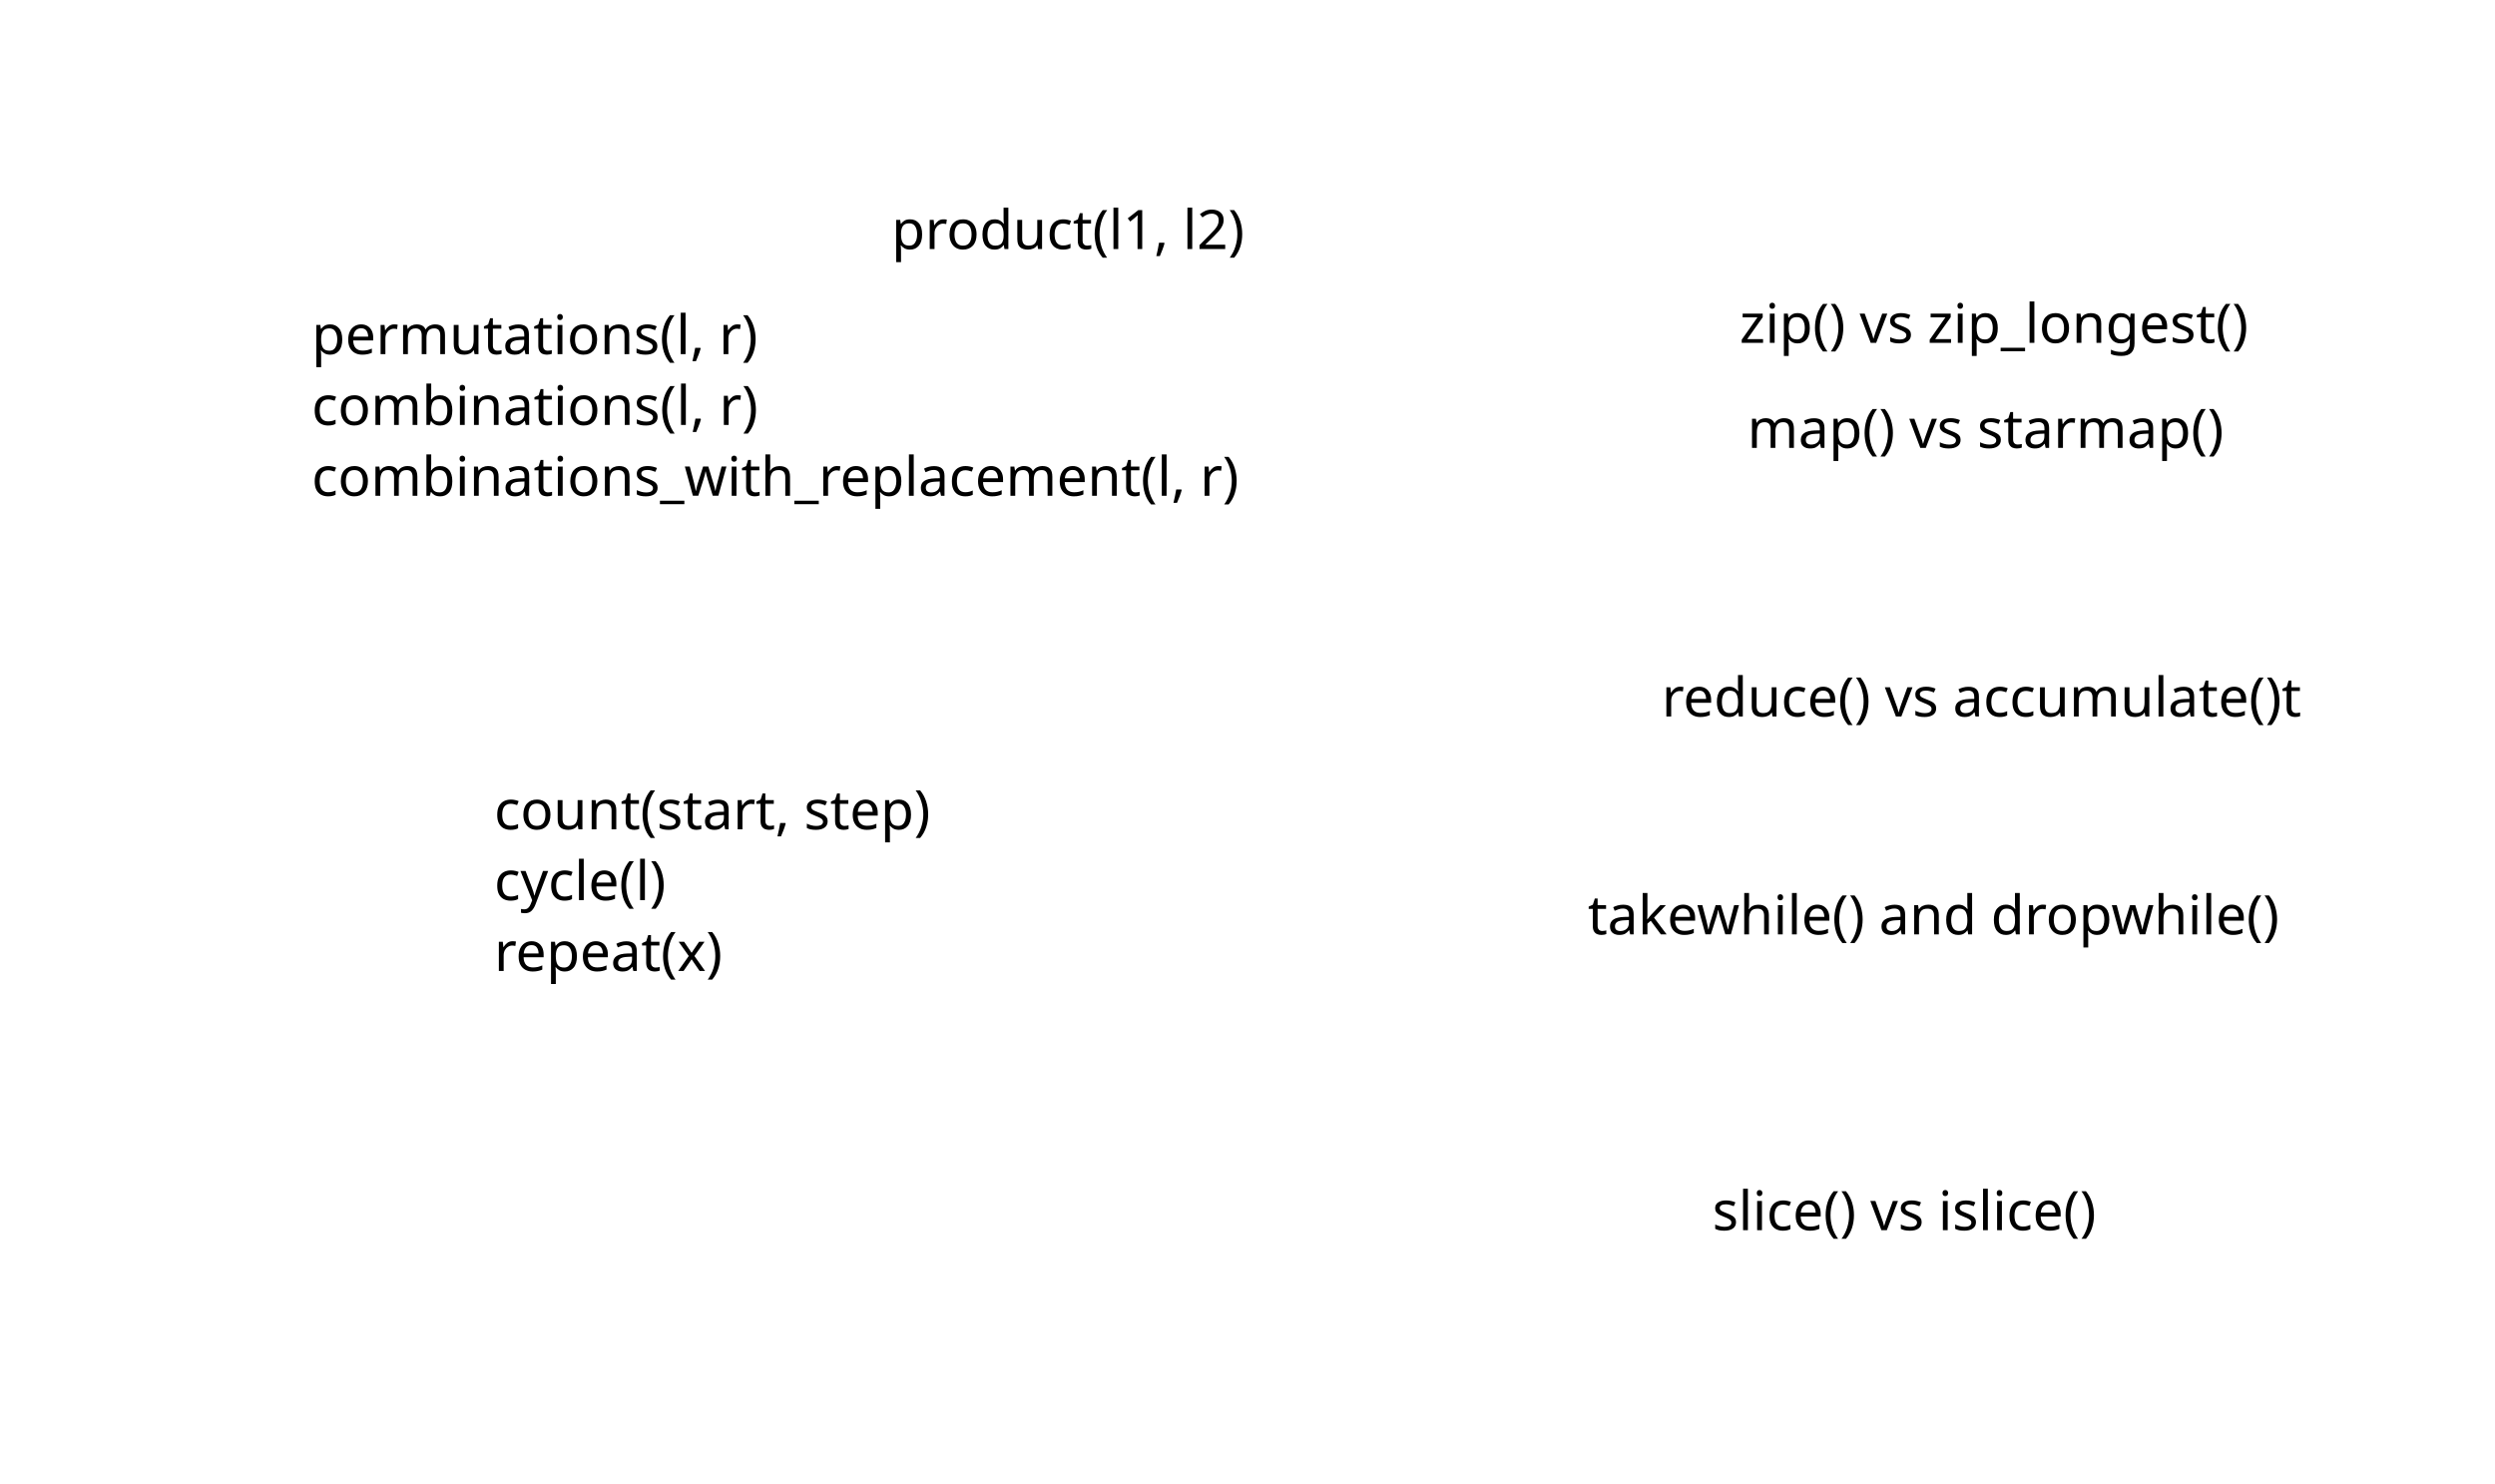
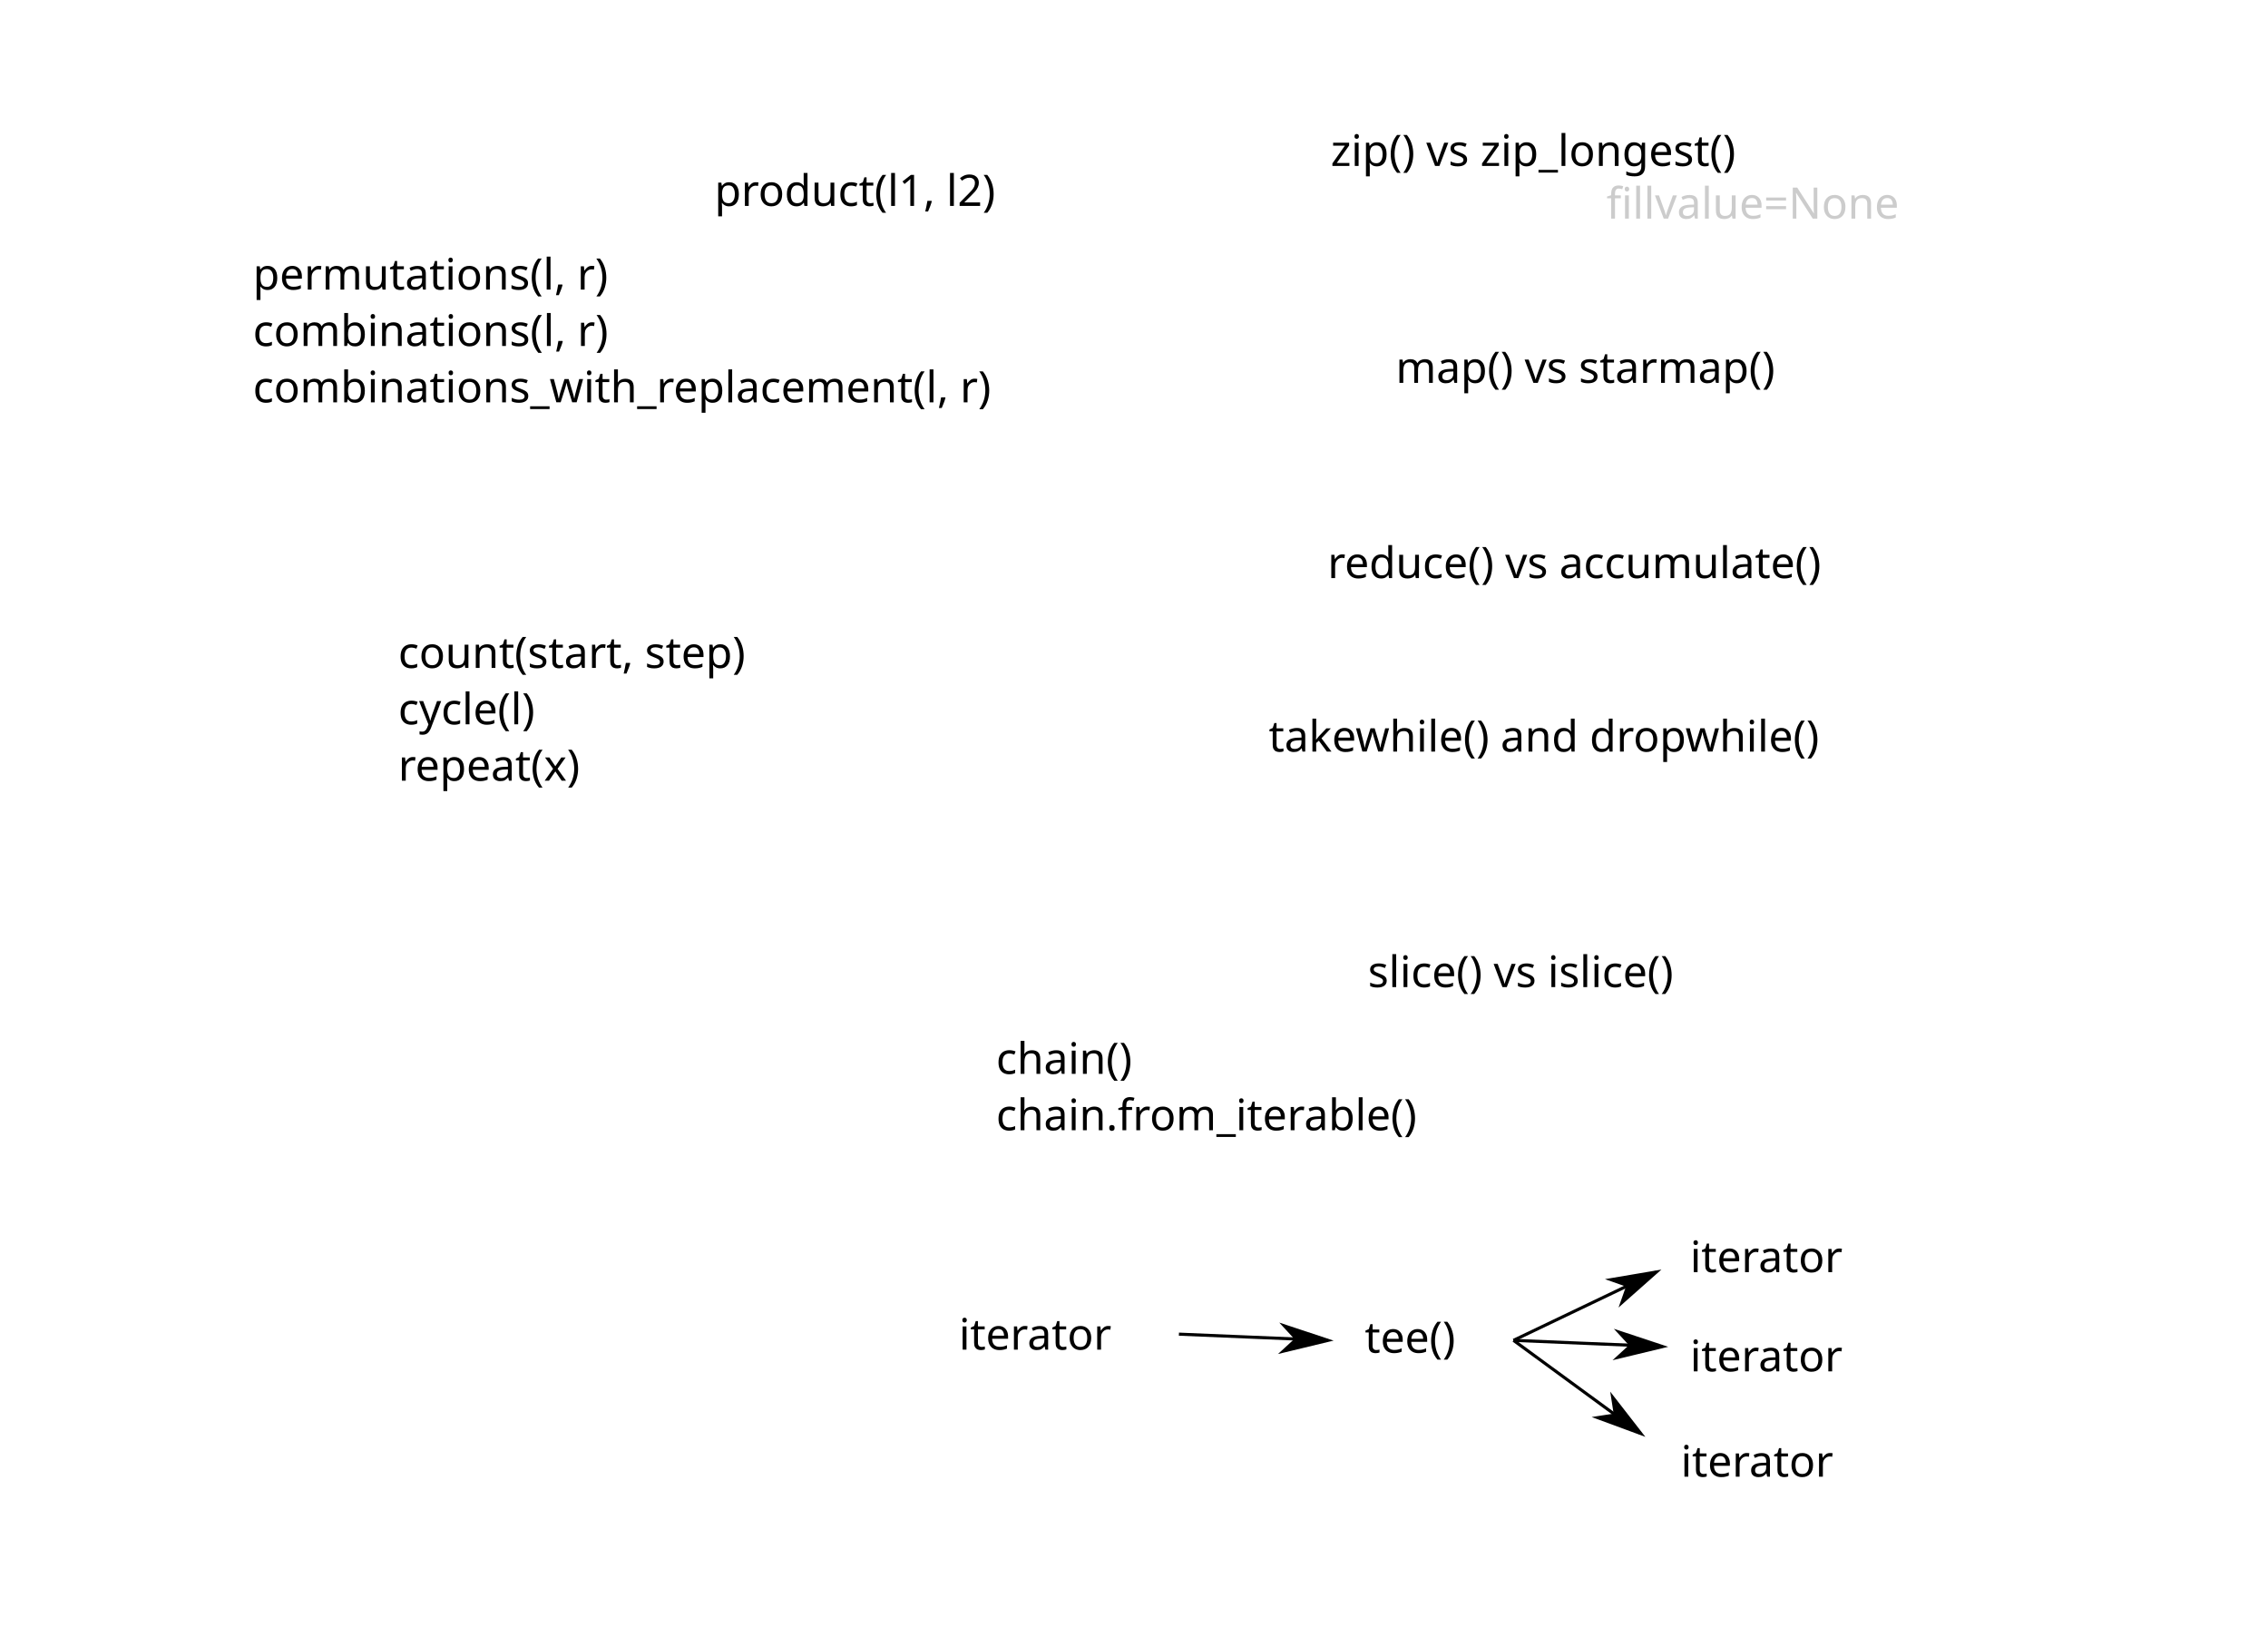
- <svg xmlns="http://www.w3.org/2000/svg" width="180.933mm" height="107.555mm" viewBox="0 0 641.1 381.1" id="svg2" version="1.1">
-   <defs id="defs4" />
-   <g id="layer1" transform="translate(-40.9,38.63779)">
+ <svg xmlns="http://www.w3.org/2000/svg" width="206.615mm" height="149.042mm" viewBox="0 0 732.1 528.1" id="svg2" version="1.1">
+   <defs id="defs4">
+     <marker style="overflow:visible" id="marker6628" refX="0" refY="0" orient="auto">
+       <path transform="matrix(-0.8,0,0,-0.8,-10,0)" style="fill:#000000;fill-opacity:1;fill-rule:evenodd;stroke:#000000;stroke-width:1pt;stroke-opacity:1" d="M 0,0 5,-5 -12.5,0 5,5 0,0 Z" id="path6630" />
+     </marker>
+     <marker orient="auto" refY="0" refX="0" id="marker6562" style="overflow:visible">
+       <path id="path6564" d="M 0,0 5,-5 -12.5,0 5,5 0,0 Z" style="fill:#000000;fill-opacity:1;fill-rule:evenodd;stroke:#000000;stroke-width:1pt;stroke-opacity:1" transform="matrix(-0.8,0,0,-0.8,-10,0)" />
+     </marker>
+     <marker style="overflow:visible" id="marker6496" refX="0" refY="0" orient="auto">
+       <path transform="matrix(-0.8,0,0,-0.8,-10,0)" style="fill:#000000;fill-opacity:1;fill-rule:evenodd;stroke:#000000;stroke-width:1pt;stroke-opacity:1" d="M 0,0 5,-5 -12.5,0 5,5 0,0 Z" id="path6498" />
+     </marker>
+     <marker orient="auto" refY="0" refX="0" id="Arrow1Lend" style="overflow:visible">
+       <path id="path6209" d="M 0,0 5,-5 -12.5,0 5,5 0,0 Z" style="fill:#000000;fill-opacity:1;fill-rule:evenodd;stroke:#000000;stroke-width:1pt;stroke-opacity:1" transform="matrix(-0.8,0,0,-0.8,-10,0)" />
+     </marker>
+   </defs>
+   <g id="layer1" transform="translate(-39.35,41.08778)">
    <text xml:space="preserve" style="font-style:normal;font-variant:normal;font-weight:normal;font-stretch:normal;font-size:14px;line-height:130%;font-family:Sans;-inkscape-font-specification:'Sans, Normal';text-align:start;letter-spacing:0px;word-spacing:0px;writing-mode:lr-tb;text-anchor:start;fill:#000000;fill-opacity:1;stroke:none;stroke-width:1px;stroke-linecap:butt;stroke-linejoin:miter;stroke-opacity:1" x="270" y="25.362" id="text4148">
      <tspan id="tspan4150" x="270" y="25.362">product(l1, l2)</tspan>
    </text>
    <text xml:space="preserve" style="font-style:normal;font-variant:normal;font-weight:normal;font-stretch:normal;font-size:14px;line-height:130%;font-family:Sans;-inkscape-font-specification:'Sans, Normal';text-align:start;letter-spacing:0px;word-spacing:0px;writing-mode:lr-tb;text-anchor:start;fill:#000000;fill-opacity:1;stroke:none;stroke-width:1px;stroke-linecap:butt;stroke-linejoin:miter;stroke-opacity:1" x="121" y="52.362" id="text4152">
      <tspan id="tspan4154" x="121" y="52.362">permutations(l, r)</tspan>
      <tspan x="121" y="70.562" id="tspan4203">combinations(l, r)</tspan>
      <tspan x="121" y="88.762" id="tspan4205">combinations_with_replacement(l, r)</tspan>
    </text>
    <flowRoot xml:space="preserve" id="flowRoot4177" style="font-style:normal;font-variant:normal;font-weight:normal;font-stretch:normal;font-size:14px;line-height:130%;font-family:Sans;-inkscape-font-specification:'Sans, Normal';text-align:start;letter-spacing:0px;word-spacing:0px;writing-mode:lr-tb;text-anchor:start;fill:#000000;fill-opacity:1;stroke:none;stroke-width:1px;stroke-linecap:butt;stroke-linejoin:miter;stroke-opacity:1" transform="translate(40.44998,-29.1878)">
      <flowRegion id="flowRegion4179">
        <rect id="rect4181" width="579" height="365" x="-8" y="-6.9" />
      </flowRegion>
      <flowPara id="flowPara4183" />
    </flowRoot>
    <flowRoot xml:space="preserve" id="flowRoot4185" style="font-style:normal;font-variant:normal;font-weight:normal;font-stretch:normal;font-size:14px;line-height:130%;font-family:Sans;-inkscape-font-specification:'Sans, Normal';text-align:start;letter-spacing:0px;word-spacing:0px;writing-mode:lr-tb;text-anchor:start;fill:#000000;fill-opacity:1;stroke:none;stroke-width:1px;stroke-linecap:butt;stroke-linejoin:miter;stroke-opacity:1" transform="translate(40.44998,-29.1878)">
      <flowRegion id="flowRegion4187">
        <rect id="rect4189" width="592" height="403" x="-10" y="-18.9" />
      </flowRegion>
      <flowPara id="flowPara4191" />
    </flowRoot>
    <text xml:space="preserve" style="font-style:normal;font-variant:normal;font-weight:normal;font-stretch:normal;font-size:14px;line-height:130%;font-family:Sans;-inkscape-font-specification:'Sans, Normal';text-align:start;letter-spacing:0px;word-spacing:0px;writing-mode:lr-tb;text-anchor:start;fill:#000000;fill-opacity:1;stroke:none;stroke-width:1px;stroke-linecap:butt;stroke-linejoin:miter;stroke-opacity:1" x="167.9" y="174.462" id="text4195">
      <tspan id="tspan4197" x="167.9" y="174.462">count(start, step)</tspan>
      <tspan x="167.9" y="192.662" id="tspan4199">cycle(l)</tspan>
      <tspan x="167.9" y="210.862" id="tspan4201">repeat(x)</tspan>
    </text>
-     <text xml:space="preserve" style="font-style:normal;font-variant:normal;font-weight:normal;font-stretch:normal;font-size:14px;line-height:130%;font-family:Sans;-inkscape-font-specification:'Sans, Normal';text-align:start;letter-spacing:0px;word-spacing:0px;writing-mode:lr-tb;text-anchor:start;fill:#000000;fill-opacity:1;stroke:none;stroke-width:1px;stroke-linecap:butt;stroke-linejoin:miter;stroke-opacity:1" x="487.9" y="49.462" id="text4842">
-       <tspan id="tspan4844" x="487.9" y="49.462">zip() vs zip_longest()</tspan>
+     <text xml:space="preserve" style="font-style:normal;font-variant:normal;font-weight:normal;font-stretch:normal;font-size:14px;line-height:130%;font-family:Sans;-inkscape-font-specification:'Sans, Normal';text-align:start;letter-spacing:0px;word-spacing:0px;writing-mode:lr-tb;text-anchor:start;fill:#000000;fill-opacity:1;stroke:none;stroke-width:1px;stroke-linecap:butt;stroke-linejoin:miter;stroke-opacity:1" x="468.9" y="12.462" id="text4842">
+       <tspan id="tspan4844" x="468.9" y="12.462">zip() vs zip_longest()</tspan>
    </text>
-     <text xml:space="preserve" style="font-style:normal;font-variant:normal;font-weight:normal;font-stretch:normal;font-size:14px;line-height:130%;font-family:Sans;-inkscape-font-specification:'Sans, Normal';text-align:start;letter-spacing:0px;word-spacing:0px;writing-mode:lr-tb;text-anchor:start;fill:#000000;fill-opacity:1;stroke:none;stroke-width:1px;stroke-linecap:butt;stroke-linejoin:miter;stroke-opacity:1" x="489.9" y="76.462" id="text4846">
-       <tspan id="tspan4848" x="489.9" y="76.462">map() vs starmap()</tspan>
+     <text xml:space="preserve" style="font-style:normal;font-variant:normal;font-weight:normal;font-stretch:normal;font-size:14px;line-height:130%;font-family:Sans;-inkscape-font-specification:'Sans, Normal';text-align:start;letter-spacing:0px;word-spacing:0px;writing-mode:lr-tb;text-anchor:start;fill:#000000;fill-opacity:1;stroke:none;stroke-width:1px;stroke-linecap:butt;stroke-linejoin:miter;stroke-opacity:1" x="489.9" y="82.462" id="text4846">
+       <tspan id="tspan4848" x="489.9" y="82.462">map() vs starmap()</tspan>
    </text>
    <text xml:space="preserve" style="font-style:normal;font-variant:normal;font-weight:normal;font-stretch:normal;font-size:14px;line-height:130%;font-family:Sans;-inkscape-font-specification:'Sans, Normal';text-align:start;letter-spacing:0px;word-spacing:0px;writing-mode:lr-tb;text-anchor:start;fill:#000000;fill-opacity:1;stroke:none;stroke-width:1px;stroke-linecap:butt;stroke-linejoin:miter;stroke-opacity:1" x="448.9" y="201.462" id="text4850">
      <tspan id="tspan4852" x="448.9" y="201.462">takewhile() and dropwhile()</tspan>
    </text>
    <text xml:space="preserve" style="font-style:normal;font-variant:normal;font-weight:normal;font-stretch:normal;font-size:14px;line-height:130%;font-family:Sans;-inkscape-font-specification:'Sans, Normal';text-align:start;letter-spacing:0px;word-spacing:0px;writing-mode:lr-tb;text-anchor:start;fill:#000000;fill-opacity:1;stroke:none;stroke-width:1px;stroke-linecap:butt;stroke-linejoin:miter;stroke-opacity:1" x="467.9" y="145.462" id="text4854">
-       <tspan id="tspan4856" x="467.9" y="145.462">reduce() vs accumulate()t</tspan>
+       <tspan id="tspan4856" x="467.9" y="145.462">reduce() vs accumulate()</tspan>
    </text>
    <text xml:space="preserve" style="font-style:normal;font-variant:normal;font-weight:normal;font-stretch:normal;font-size:14px;line-height:130%;font-family:Sans;-inkscape-font-specification:'Sans, Normal';text-align:start;letter-spacing:0px;word-spacing:0px;writing-mode:lr-tb;text-anchor:start;fill:#000000;fill-opacity:1;stroke:none;stroke-width:1px;stroke-linecap:butt;stroke-linejoin:miter;stroke-opacity:1" x="480.9" y="277.462" id="text4858">
      <tspan id="tspan4860" x="480.9" y="277.462">slice() vs islice()</tspan>
    </text>
+     <text xml:space="preserve" style="font-style:normal;font-variant:normal;font-weight:normal;font-stretch:normal;font-size:14px;line-height:130%;font-family:Sans;-inkscape-font-specification:'Sans, Normal';text-align:start;letter-spacing:0px;word-spacing:0px;writing-mode:lr-tb;text-anchor:start;fill:#cccccc;fill-opacity:1;stroke:none;stroke-width:1px;stroke-linecap:butt;stroke-linejoin:miter;stroke-opacity:1" x="557.9" y="29.462" id="text6170">
+       <tspan id="tspan6172" x="557.9" y="29.462">fillvalue=None</tspan>
+     </text>
+     <text xml:space="preserve" style="font-style:normal;font-variant:normal;font-weight:normal;font-stretch:normal;font-size:14px;line-height:130%;font-family:Sans;-inkscape-font-specification:'Sans, Normal';text-align:start;letter-spacing:0px;word-spacing:0px;writing-mode:lr-tb;text-anchor:start;fill:#000000;fill-opacity:1;stroke:none;stroke-width:1px;stroke-linecap:butt;stroke-linejoin:miter;stroke-opacity:1" x="360.9" y="305.462" id="text6174">
+       <tspan id="tspan6176" x="360.9" y="305.462">chain()</tspan>
+       <tspan x="360.9" y="323.662" id="tspan6178">chain.from_iterable()</tspan>
+     </text>
+     <text xml:space="preserve" style="font-style:normal;font-variant:normal;font-weight:normal;font-stretch:normal;font-size:14px;line-height:130%;font-family:Sans;-inkscape-font-specification:'Sans, Normal';text-align:start;letter-spacing:0px;word-spacing:0px;writing-mode:lr-tb;text-anchor:start;fill:#000000;fill-opacity:1;stroke:none;stroke-width:1px;stroke-linecap:butt;stroke-linejoin:miter;stroke-opacity:1" x="348.9" y="394.462" id="text6180">
+       <tspan id="tspan6182" x="348.9" y="394.462">iterator</tspan>
+     </text>
+     <text xml:space="preserve" style="font-style:normal;font-variant:normal;font-weight:normal;font-stretch:normal;font-size:14px;line-height:130%;font-family:Sans;-inkscape-font-specification:'Sans, Normal';text-align:start;letter-spacing:0px;word-spacing:0px;writing-mode:lr-tb;text-anchor:start;fill:#000000;fill-opacity:1;stroke:none;stroke-width:1px;stroke-linecap:butt;stroke-linejoin:miter;stroke-opacity:1" x="479.9" y="395.462" id="text6184">
+       <tspan id="tspan6186" x="479.9" y="395.462">tee()</tspan>
+     </text>
+     <text xml:space="preserve" style="font-style:normal;font-variant:normal;font-weight:normal;font-stretch:normal;font-size:14px;line-height:130%;font-family:Sans;-inkscape-font-specification:'Sans, Normal';text-align:start;letter-spacing:0px;word-spacing:0px;writing-mode:lr-tb;text-anchor:start;fill:#000000;fill-opacity:1;stroke:none;stroke-width:1px;stroke-linecap:butt;stroke-linejoin:miter;stroke-opacity:1" x="584.9" y="369.462" id="text6188">
+       <tspan id="tspan6190" x="584.9" y="369.462">iterator</tspan>
+     </text>
+     <text id="text6192" y="401.462" x="584.9" style="font-style:normal;font-variant:normal;font-weight:normal;font-stretch:normal;font-size:14px;line-height:130%;font-family:Sans;-inkscape-font-specification:'Sans, Normal';text-align:start;letter-spacing:0px;word-spacing:0px;writing-mode:lr-tb;text-anchor:start;fill:#000000;fill-opacity:1;stroke:none;stroke-width:1px;stroke-linecap:butt;stroke-linejoin:miter;stroke-opacity:1" xml:space="preserve">
+       <tspan y="401.462" x="584.9" id="tspan6194">iterator</tspan>
+     </text>
+     <text xml:space="preserve" style="font-style:normal;font-variant:normal;font-weight:normal;font-stretch:normal;font-size:14px;line-height:130%;font-family:Sans;-inkscape-font-specification:'Sans, Normal';text-align:start;letter-spacing:0px;word-spacing:0px;writing-mode:lr-tb;text-anchor:start;fill:#000000;fill-opacity:1;stroke:none;stroke-width:1px;stroke-linecap:butt;stroke-linejoin:miter;stroke-opacity:1" x="581.9" y="435.462" id="text6196">
+       <tspan id="tspan6198" x="581.9" y="435.462">iterator</tspan>
+     </text>
+     <path style="fill:none;fill-rule:evenodd;stroke:#000000;stroke-width:1px;stroke-linecap:butt;stroke-linejoin:miter;stroke-opacity:1;marker-end:url(#Arrow1Lend)" d="m 419.9,389.462 48,2" id="path6200" />
+     <path id="path6494" d="m 527.9,391.462 48,2" style="fill:none;fill-rule:evenodd;stroke:#000000;stroke-width:1px;stroke-linecap:butt;stroke-linejoin:miter;stroke-opacity:1;marker-end:url(#marker6496)" />
+     <path style="fill:none;fill-rule:evenodd;stroke:#000000;stroke-width:1px;stroke-linecap:butt;stroke-linejoin:miter;stroke-opacity:1;marker-end:url(#marker6562)" d="m 527.9,391.462 46,-22" id="path6560" />
+     <path id="path6626" d="m 527.9,391.462 41,30" style="fill:none;fill-rule:evenodd;stroke:#000000;stroke-width:1px;stroke-linecap:butt;stroke-linejoin:miter;stroke-opacity:1;marker-end:url(#marker6628)" />
  </g>
</svg>
